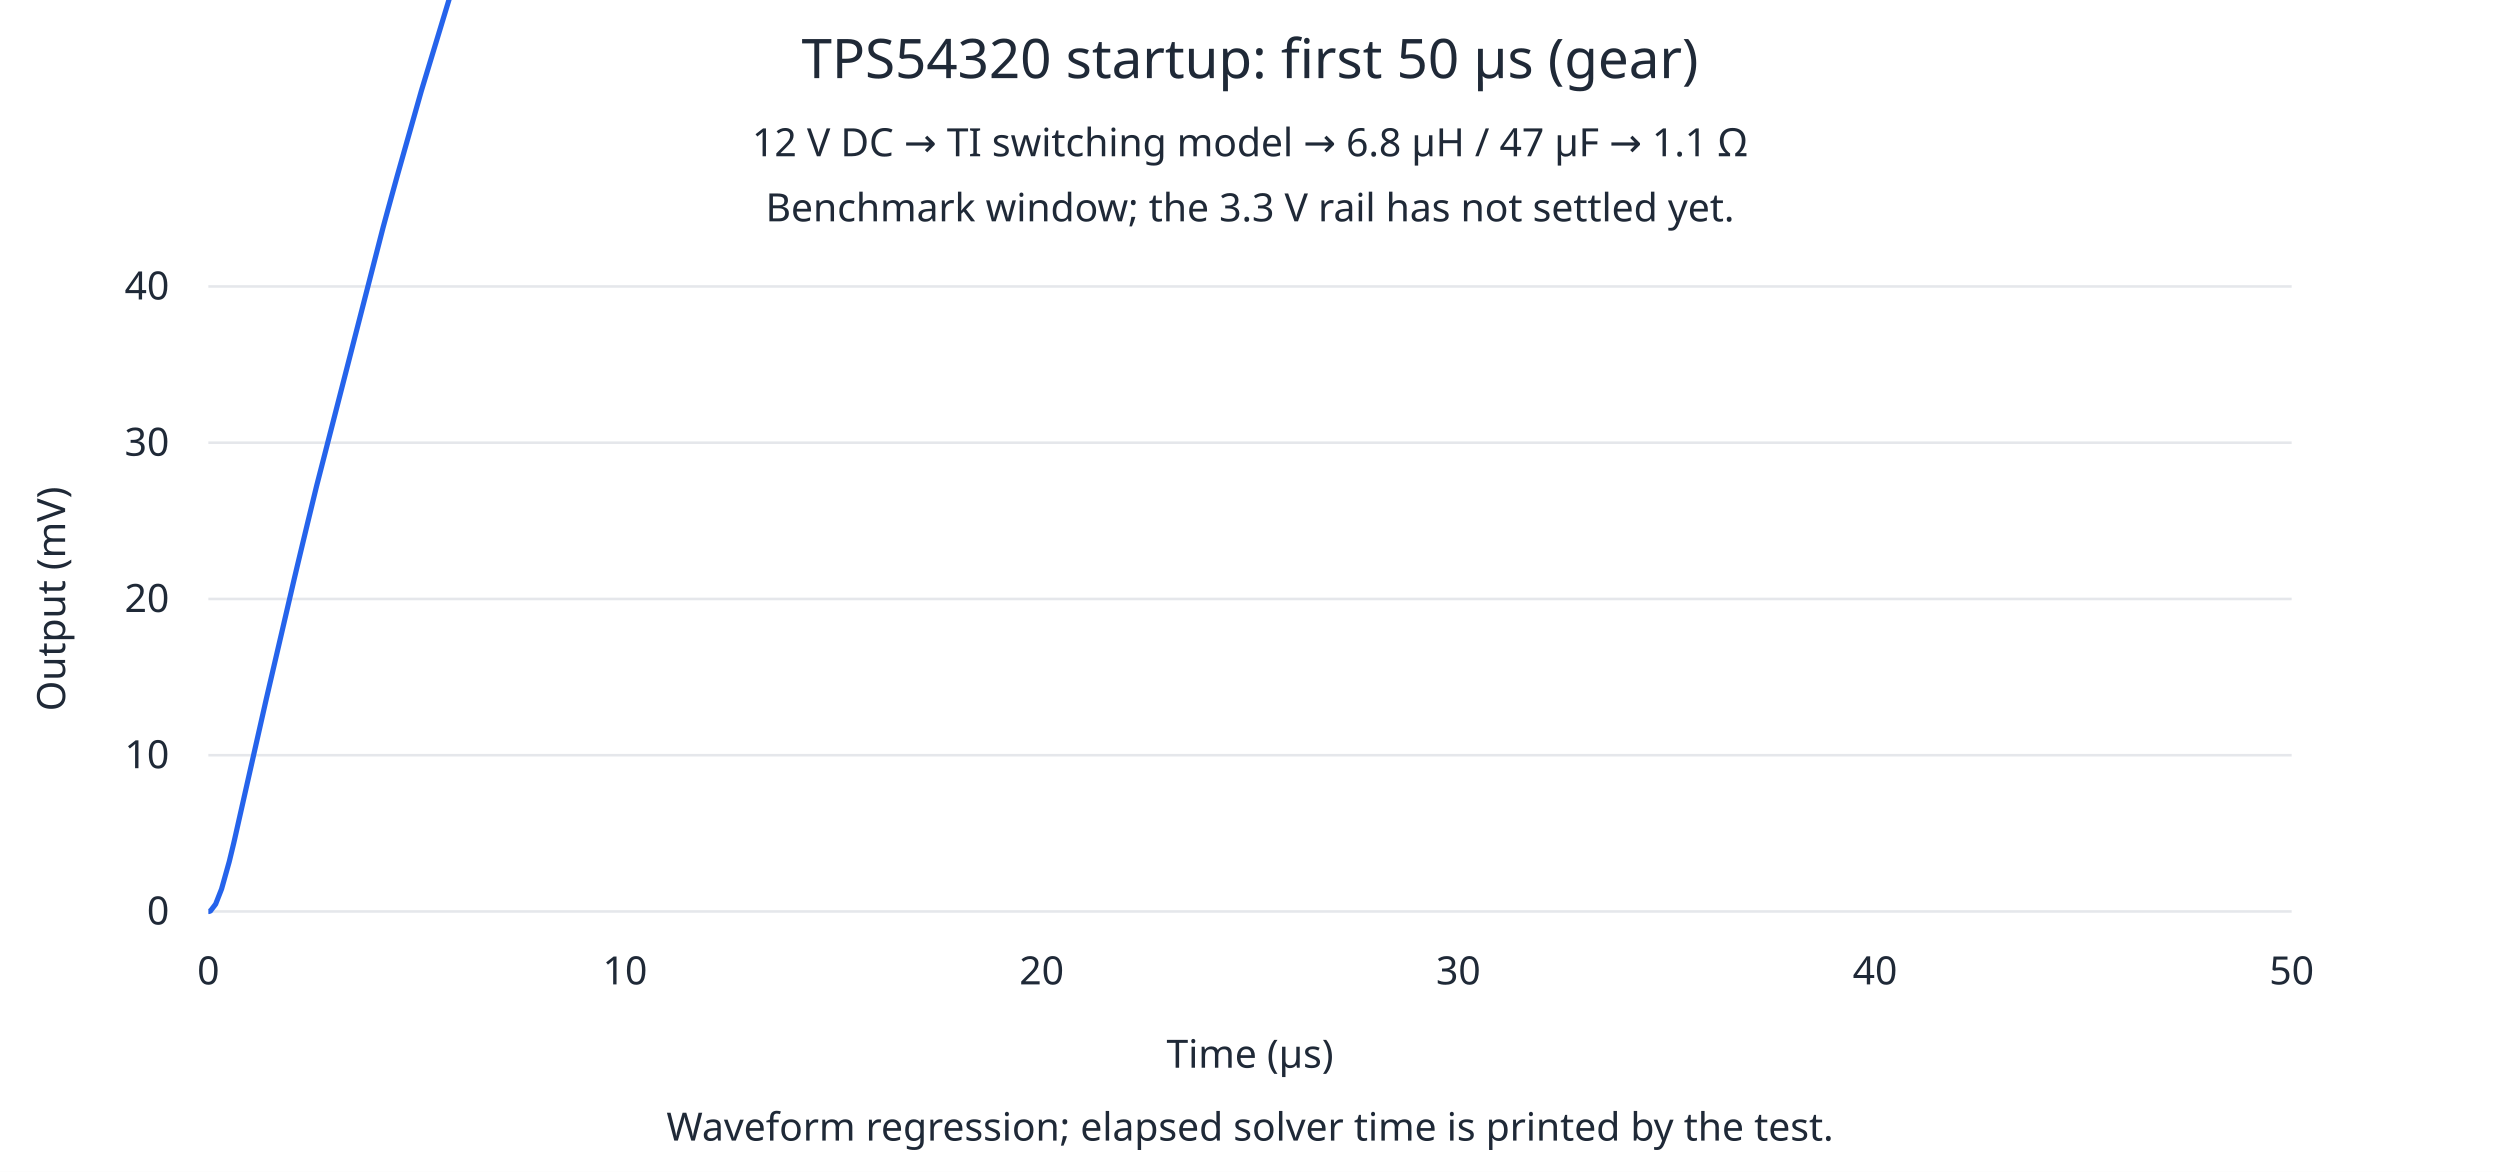
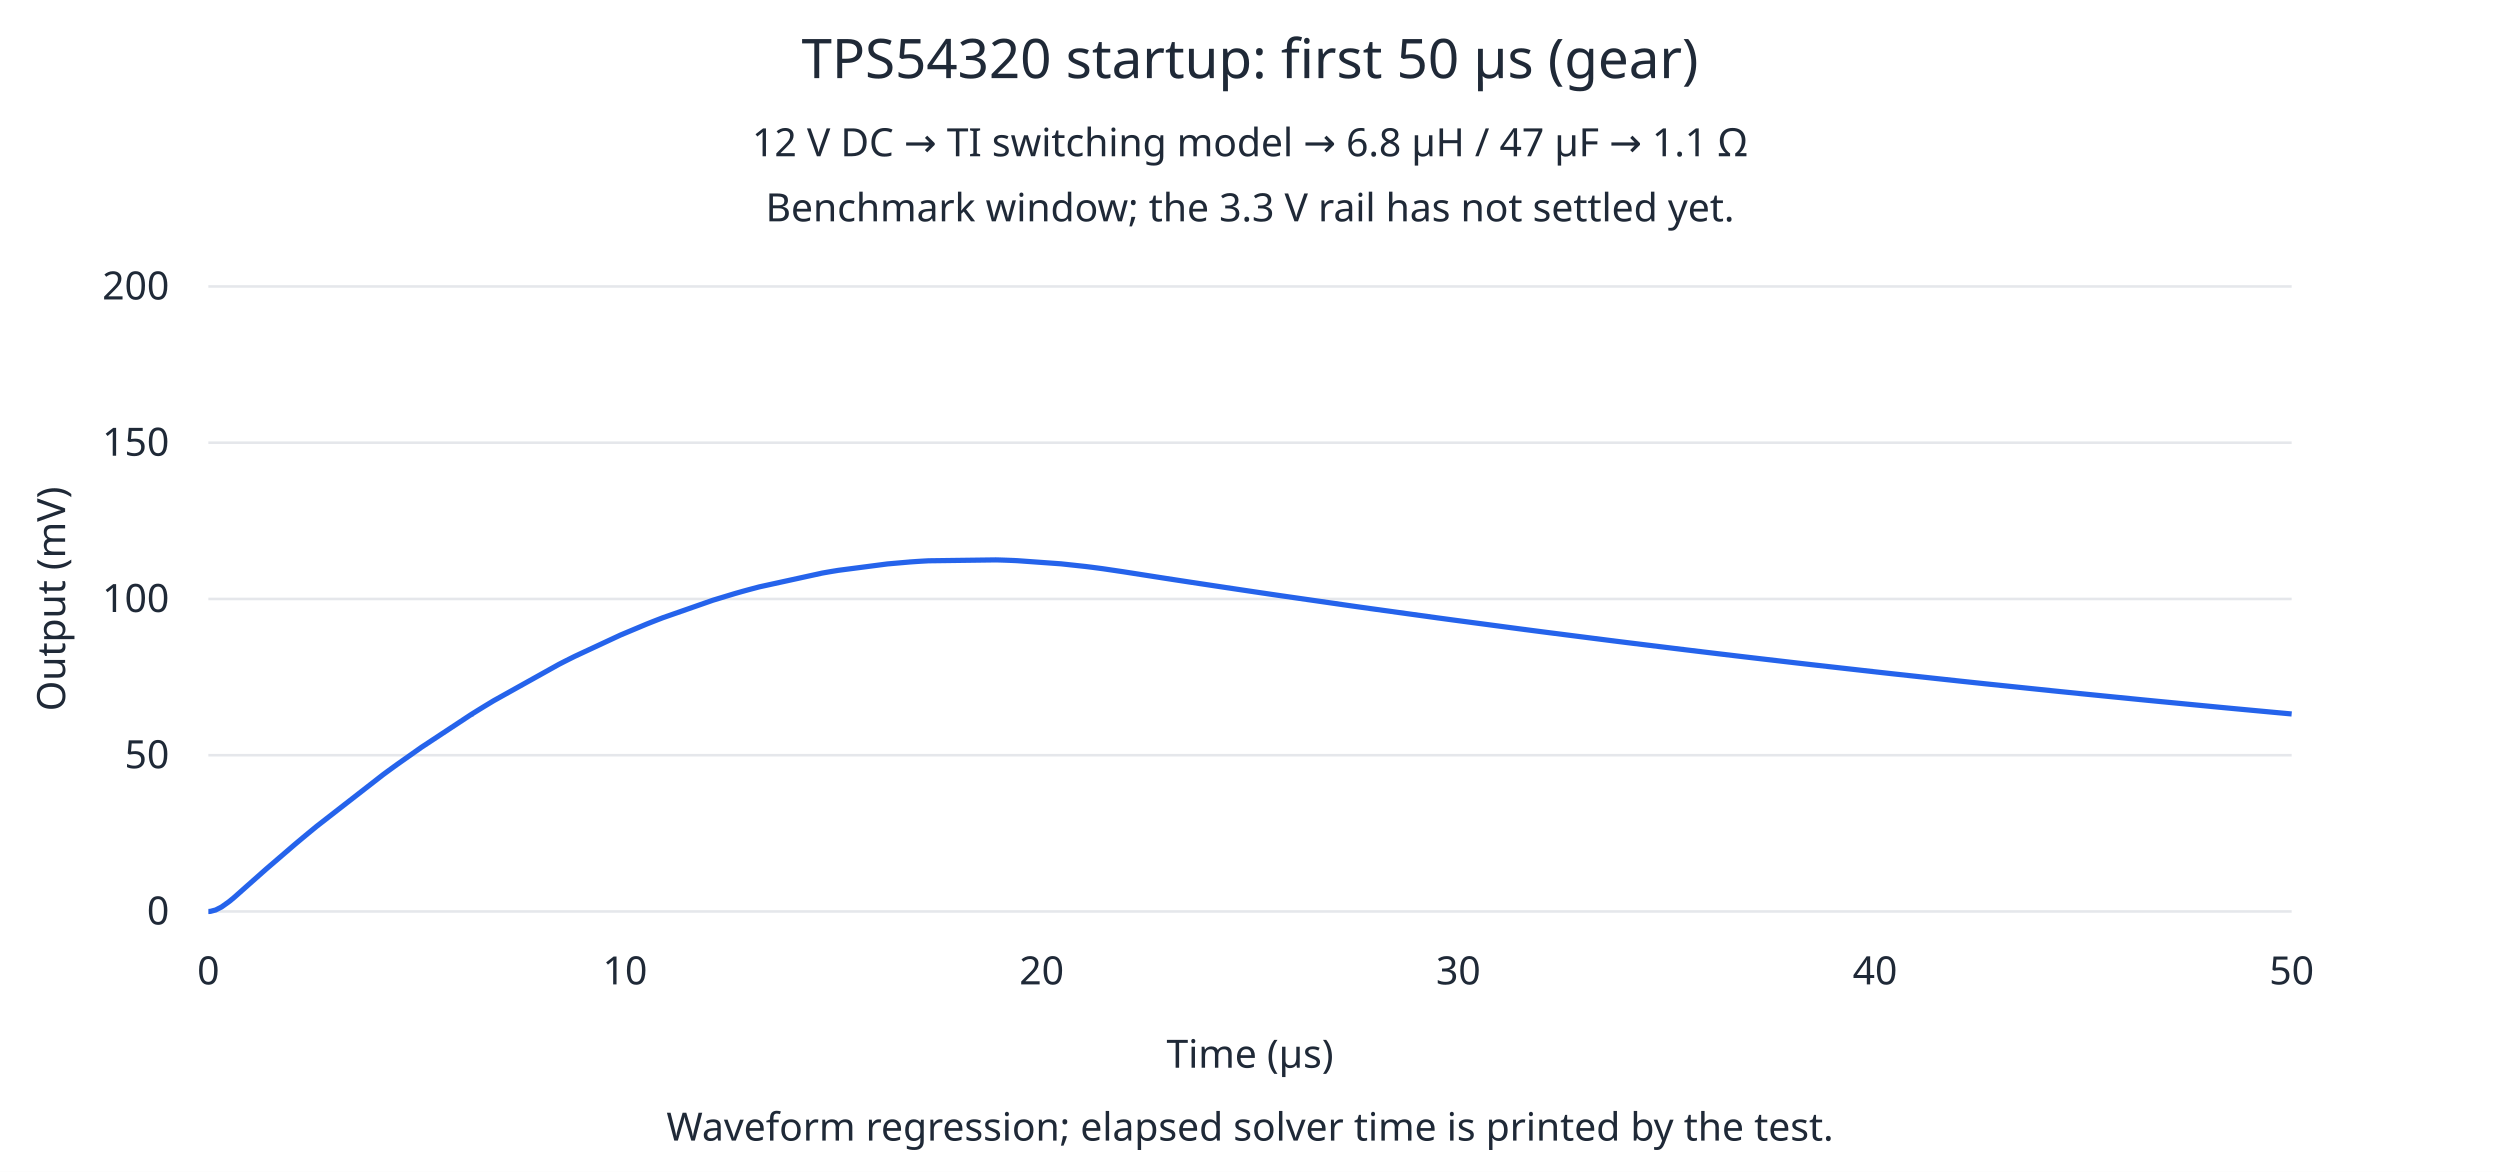
<svg xmlns="http://www.w3.org/2000/svg" width="960" height="450" viewBox="0 0 960 450">
  <rect width="960" height="450" fill="white" />
  <g font-family="sans-serif" font-size="15" fill="#1f2937">
    <text x="480" y="30" text-anchor="middle" font-size="21">TPS54320 startup: first 50 µs (gear)</text>
    <text x="480" y="60" text-anchor="middle">12 V DC → TI switching model → 6.8 µH / 47 µF → 1.1 Ω</text>
    <text x="480" y="85" text-anchor="middle">Benchmark window; the 3.3 V rail has not settled yet.</text>
    <line x1="80" y1="350" x2="880" y2="350" stroke="#e5e7eb" />
    <text x="65" y="355" text-anchor="end">0</text>
    <line x1="80" y1="290" x2="880" y2="290" stroke="#e5e7eb" />
-     <text x="65" y="295" text-anchor="end">10</text>
+     <text x="65" y="295" text-anchor="end">50</text>
    <line x1="80" y1="230" x2="880" y2="230" stroke="#e5e7eb" />
-     <text x="65" y="235" text-anchor="end">20</text>
+     <text x="65" y="235" text-anchor="end">100</text>
    <line x1="80" y1="170" x2="880" y2="170" stroke="#e5e7eb" />
-     <text x="65" y="175" text-anchor="end">30</text>
+     <text x="65" y="175" text-anchor="end">150</text>
    <line x1="80" y1="110" x2="880" y2="110" stroke="#e5e7eb" />
-     <text x="65" y="115" text-anchor="end">40</text>
+     <text x="65" y="115" text-anchor="end">200</text>
    <text x="80" y="378" text-anchor="middle">0</text>
    <text x="240" y="378" text-anchor="middle">10</text>
    <text x="400" y="378" text-anchor="middle">20</text>
    <text x="560" y="378" text-anchor="middle">30</text>
    <text x="720" y="378" text-anchor="middle">40</text>
    <text x="880" y="378" text-anchor="middle">50</text>
-     <polyline points="80.016,350.000 80.016,350.000 80.019,350.000 80.027,350.000 80.029,350.000 80.031,350.000 80.034,350.000 80.035,350.000 80.038,350.000 80.038,350.000 80.039,350.000 80.040,350.000 80.043,350.000 80.046,350.000 80.050,350.000 80.051,350.000 80.064,350.000 80.064,350.000 80.069,350.000 80.074,350.000 80.075,350.000 80.081,350.000 80.133,349.998 80.215,349.991 80.228,349.990 80.232,349.989 80.260,349.985 80.324,349.973 80.334,349.971 80.345,349.968 80.358,349.965 80.370,349.962 80.390,349.957 80.403,349.954 80.443,349.943 80.491,349.929 80.588,349.893 80.844,349.764 82.811,347.169 85.081,341.372 88.000,330.978 88.068,330.711 88.165,330.325 89.685,324.046 90.019,322.620 95.211,299.583 102.068,269.240 102.068,269.237 102.090,269.143 102.103,269.086 102.199,268.664 102.303,268.208 113.023,222.131 113.413,220.488 113.429,220.419 113.432,220.406 113.434,220.400 113.458,220.298 113.555,219.889 113.629,219.580 113.677,219.374 113.711,219.234 113.725,219.172 113.730,219.153 113.735,219.133 113.755,219.048 113.759,219.032 113.767,218.996 113.812,218.810 113.833,218.719 113.931,218.306 114.395,216.359 116.289,208.437 118.184,200.566 121.578,186.603 147.123,87.272 147.143,87.198 147.153,87.164 147.157,87.150 147.157,87.148 147.190,87.027 147.287,86.670 147.352,86.428 147.400,86.253 147.434,86.128 147.446,86.085 147.453,86.059 147.457,86.045 147.468,86.003 147.480,85.959 147.486,85.935 147.499,85.887 147.535,85.754 147.584,85.576 147.681,85.219 148.628,81.740 150.519,74.844 152.578,67.397 161.786,34.933 180.854,-27.911 180.869,-27.958 180.876,-27.981 180.880,-27.992 180.881,-27.995 180.939,-28.178 181.036,-28.482 181.082,-28.626 181.146,-28.827 181.157,-28.862 181.172,-28.907 181.176,-28.922 181.181,-28.939 181.202,-29.002 181.206,-29.015 181.216,-29.046 181.258,-29.180 181.285,-29.262 181.382,-29.568 181.941,-31.313 183.831,-37.185 185.743,-43.064 189.555,-54.601 214.570,-124.327 214.588,-124.375 214.599,-124.401 214.602,-124.410 214.603,-124.413 214.628,-124.477 214.725,-124.727 214.799,-124.917 214.846,-125.039 214.880,-125.126 214.893,-125.160 214.899,-125.175 214.903,-125.185 214.916,-125.219 214.927,-125.247 214.933,-125.264 214.946,-125.296 214.984,-125.395 215.055,-125.576 215.159,-125.845 216.563,-129.434 218.454,-134.216 220.675,-139.757 238.276,-180.739 248.304,-201.761 248.321,-201.795 248.323,-201.801 248.326,-201.805 248.340,-201.834 248.438,-202.031 248.520,-202.195 248.551,-202.258 248.597,-202.351 248.614,-202.385 248.621,-202.400 248.625,-202.408 248.637,-202.430 248.649,-202.456 248.656,-202.470 248.670,-202.498 248.710,-202.577 248.783,-202.723 248.892,-202.942 250.383,-205.909 252.274,-209.619 254.528,-213.963 273.817,-247.661 282.027,-260.126 282.044,-260.151 282.048,-260.156 282.048,-260.157 282.072,-260.191 282.169,-260.332 282.243,-260.438 282.283,-260.497 282.322,-260.554 282.333,-260.569 282.344,-260.584 282.348,-260.590 282.359,-260.607 282.371,-260.624 282.378,-260.633 282.390,-260.652 282.427,-260.705 282.460,-260.752 282.557,-260.892 283.217,-261.840 285.106,-264.514 287.053,-267.207 291.556,-273.196 315.739,-299.701 315.754,-299.715 315.767,-299.727 315.770,-299.729 315.772,-299.731 315.793,-299.750 315.890,-299.837 315.967,-299.906 316.001,-299.937 316.041,-299.973 316.058,-299.987 316.067,-299.996 316.071,-300.000 316.082,-300.010 316.095,-300.021 316.102,-300.027 316.116,-300.040 316.155,-300.075 316.227,-300.139 316.334,-300.234 317.799,-301.522 319.690,-303.133 321.934,-304.971 340.750,-317.238 349.472,-321.044 349.487,-321.050 349.491,-321.052 349.494,-321.053 349.497,-321.054 349.578,-321.083 349.676,-321.119 349.701,-321.129 349.761,-321.150 349.783,-321.158 349.790,-321.161 349.794,-321.162 349.806,-321.167 349.818,-321.171 349.825,-321.174 349.857,-321.185 349.883,-321.195 349.974,-321.228 350.151,-321.292 352.018,-321.934 353.909,-322.531 356.527,-323.267 382.403,-325.006 383.194,-324.903 383.212,-324.901 383.215,-324.900 383.216,-324.900 383.238,-324.897 383.335,-324.884 383.412,-324.873 383.450,-324.868 383.489,-324.863 383.505,-324.860 383.512,-324.860 383.516,-324.859 383.527,-324.857 383.539,-324.856 383.545,-324.855 383.559,-324.853 383.596,-324.848 383.665,-324.838 383.767,-324.823 385.103,-324.619 386.994,-324.285 389.191,-323.833 390.607,-323.505 407.420,-317.453 416.917,-312.313 416.930,-312.305 416.936,-312.302 416.939,-312.300 416.941,-312.299 417.007,-312.259 417.104,-312.200 417.144,-312.176 417.205,-312.138 417.216,-312.132 417.230,-312.123 417.236,-312.120 417.240,-312.117 417.253,-312.109 417.264,-312.103 417.270,-312.099 417.289,-312.087 417.328,-312.064 417.410,-312.014 417.543,-311.932 419.254,-310.863 421.145,-309.637 423.534,-308.022 431.182,-302.356 447.333,-289.742 450.640,-287.190 450.656,-287.177 450.659,-287.175 450.662,-287.173 450.666,-287.169 450.754,-287.102 450.854,-287.025 450.874,-287.009 450.929,-286.967 450.946,-286.954 450.958,-286.945 450.962,-286.942 450.973,-286.933 450.986,-286.923 450.992,-286.918 451.004,-286.909 451.041,-286.881 451.120,-286.820 451.231,-286.735 452.753,-285.564 454.644,-284.113 456.910,-282.378 476.919,-267.265 484.362,-261.735 484.377,-261.724 484.382,-261.721 484.385,-261.719 484.387,-261.717 484.466,-261.658 484.564,-261.586 484.591,-261.566 484.651,-261.522 484.664,-261.512 484.680,-261.501 484.682,-261.498 484.695,-261.489 484.707,-261.481 484.711,-261.477 484.721,-261.470 484.761,-261.440 484.787,-261.421 484.885,-261.349 485.383,-260.981 487.280,-259.581 489.181,-258.182 492.727,-255.581 518.080,-237.301 518.097,-237.289 518.104,-237.284 518.107,-237.281 518.108,-237.281 518.167,-237.239 518.264,-237.170 518.310,-237.138 518.374,-237.092 518.385,-237.085 518.402,-237.073 518.405,-237.071 518.418,-237.061 518.430,-237.053 518.435,-237.049 518.447,-237.040 518.486,-237.013 518.512,-236.995 518.609,-236.926 519.138,-236.550 521.033,-235.208 522.939,-233.861 526.624,-231.266 551.797,-213.843 551.818,-213.829 551.826,-213.823 551.830,-213.821 551.830,-213.820 551.873,-213.792 551.970,-213.725 552.032,-213.683 552.096,-213.640 552.107,-213.632 552.121,-213.622 552.126,-213.619 552.130,-213.616 552.150,-213.603 552.155,-213.599 552.161,-213.595 552.186,-213.578 552.220,-213.555 552.307,-213.496 552.464,-213.389 554.282,-212.152 556.173,-210.868 558.695,-209.161 584.720,-191.842 585.532,-191.310 585.548,-191.300 585.551,-191.298 585.553,-191.297 585.567,-191.288 585.665,-191.223 585.747,-191.170 585.792,-191.141 585.830,-191.116 585.843,-191.107 585.849,-191.103 585.853,-191.101 585.873,-191.087 585.878,-191.084 585.886,-191.079 585.921,-191.056 585.953,-191.035 586.051,-190.971 586.527,-190.660 588.424,-189.421 590.321,-188.186 593.774,-185.944 619.242,-169.694 619.256,-169.685 619.271,-169.676 619.275,-169.674 619.276,-169.673 619.291,-169.663 619.389,-169.602 619.470,-169.551 619.515,-169.522 619.551,-169.500 619.564,-169.492 619.572,-169.487 619.575,-169.485 619.587,-169.477 619.599,-169.470 619.606,-169.466 619.619,-169.457 619.657,-169.433 619.738,-169.383 619.854,-169.309 621.441,-168.314 623.332,-167.131 625.629,-165.697 646.851,-152.634 652.976,-148.926 652.990,-148.918 652.995,-148.915 652.998,-148.913 653.001,-148.911 653.073,-148.868 653.170,-148.809 653.204,-148.789 653.265,-148.752 653.276,-148.746 653.292,-148.736 653.295,-148.734 653.309,-148.725 653.320,-148.719 653.325,-148.716 653.339,-148.708 653.377,-148.685 653.430,-148.653 653.526,-148.594 654.553,-147.976 656.444,-146.839 658.533,-145.586 669.173,-139.252 686.699,-128.995 686.714,-128.986 686.718,-128.984 686.721,-128.982 686.724,-128.981 686.803,-128.935 686.900,-128.879 686.927,-128.863 686.987,-128.828 687.000,-128.821 687.016,-128.811 687.021,-128.809 687.032,-128.802 687.043,-128.796 687.047,-128.794 687.057,-128.788 687.099,-128.763 687.132,-128.744 687.229,-128.688 687.895,-128.303 689.785,-127.211 691.735,-126.088 696.291,-123.473 720.411,-109.866 720.431,-109.855 720.439,-109.850 720.443,-109.848 720.444,-109.848 720.483,-109.826 720.580,-109.772 720.645,-109.736 720.699,-109.706 720.721,-109.694 720.734,-109.687 720.740,-109.683 720.743,-109.681 720.764,-109.670 720.768,-109.667 720.775,-109.664 720.799,-109.650 720.832,-109.632 720.920,-109.583 721.075,-109.497 722.891,-108.489 724.782,-107.443 727.300,-106.052 753.272,-91.955 754.144,-91.490 754.161,-91.481 754.164,-91.479 754.166,-91.478 754.175,-91.473 754.272,-91.421 754.360,-91.374 754.392,-91.357 754.437,-91.333 754.455,-91.324 754.462,-91.320 754.466,-91.318 754.477,-91.312 754.489,-91.306 754.495,-91.302 754.508,-91.295 754.545,-91.276 754.568,-91.263 754.666,-91.211 755.157,-90.949 757.053,-89.939 758.953,-88.930 762.467,-87.070 787.856,-73.858 787.876,-73.848 787.885,-73.844 787.889,-73.841 787.889,-73.841 787.918,-73.827 788.015,-73.777 788.085,-73.741 788.133,-73.717 788.164,-73.701 788.170,-73.697 788.184,-73.690 788.187,-73.689 788.199,-73.682 788.211,-73.676 788.216,-73.674 788.230,-73.667 788.268,-73.647 788.308,-73.627 788.405,-73.577 789.209,-73.166 791.099,-72.200 793.104,-71.178 799.769,-67.798 821.582,-56.924 821.602,-56.915 821.609,-56.911 821.612,-56.909 821.613,-56.909 821.674,-56.879 821.771,-56.832 821.817,-56.809 821.878,-56.779 821.890,-56.773 821.903,-56.767 821.909,-56.764 821.912,-56.762 821.927,-56.755 821.936,-56.750 821.943,-56.747 821.957,-56.740 821.998,-56.720 822.083,-56.678 822.216,-56.613 823.928,-55.772 825.819,-54.846 828.208,-53.678 851.904,-42.278 855.316,-40.663 855.331,-40.656 855.335,-40.654 855.335,-40.654 855.370,-40.638 855.467,-40.592 855.536,-40.559 855.587,-40.535 855.612,-40.523 855.628,-40.516 855.632,-40.514 855.638,-40.511 855.655,-40.503 855.660,-40.501 855.666,-40.498 855.688,-40.487 855.714,-40.475 855.770,-40.449 855.868,-40.403 856.968,-39.884 858.859,-38.993 860.972,-38.001 872.941,-32.427 880.000,-29.178" fill="none" stroke="#2563eb" stroke-width="2" />
+     <polyline points="80.016,350.000 80.016,350.000 80.019,350.000 80.027,350.000 80.029,350.000 80.031,350.000 80.034,350.000 80.035,350.000 80.038,350.000 80.038,350.000 80.039,350.000 80.040,350.000 80.043,350.000 80.046,350.000 80.050,350.000 80.051,350.000 80.064,350.000 80.064,350.000 80.069,350.000 80.074,350.000 80.075,350.000 80.081,350.000 80.133,350.000 80.215,349.998 80.228,349.998 80.232,349.998 80.260,349.997 80.324,349.995 80.334,349.994 80.345,349.994 80.358,349.993 80.370,349.992 80.390,349.991 80.403,349.991 80.443,349.989 80.491,349.986 80.588,349.979 80.844,349.953 82.811,349.434 85.081,348.274 88.000,346.196 88.068,346.142 88.165,346.065 89.685,344.809 90.019,344.524 95.211,339.917 102.068,333.848 102.068,333.847 102.090,333.829 102.103,333.817 102.199,333.733 102.303,333.642 113.023,324.426 113.413,324.098 113.429,324.084 113.432,324.081 113.434,324.080 113.458,324.060 113.555,323.978 113.629,323.916 113.677,323.875 113.711,323.847 113.725,323.834 113.730,323.831 113.735,323.827 113.755,323.810 113.759,323.806 113.767,323.799 113.812,323.762 113.833,323.744 113.931,323.661 114.395,323.272 116.289,321.687 118.184,320.113 121.578,317.321 147.123,297.454 147.143,297.440 147.153,297.433 147.157,297.430 147.157,297.430 147.190,297.405 147.287,297.334 147.352,297.286 147.400,297.251 147.434,297.226 147.446,297.217 147.453,297.212 147.457,297.209 147.468,297.201 147.480,297.192 147.486,297.187 147.499,297.177 147.535,297.151 147.584,297.115 147.681,297.044 148.628,296.348 150.519,294.969 152.578,293.479 161.786,286.987 180.854,274.418 180.869,274.408 180.876,274.404 180.880,274.402 180.881,274.401 180.939,274.364 181.036,274.304 181.082,274.275 181.146,274.235 181.157,274.228 181.172,274.219 181.176,274.216 181.181,274.212 181.202,274.200 181.206,274.197 181.216,274.191 181.258,274.164 181.285,274.148 181.382,274.086 181.941,273.737 183.831,272.563 185.743,271.387 189.555,269.080 214.570,255.135 214.588,255.125 214.599,255.120 214.602,255.118 214.603,255.117 214.628,255.105 214.725,255.055 214.799,255.017 214.846,254.992 214.880,254.975 214.893,254.968 214.899,254.965 214.903,254.963 214.916,254.956 214.927,254.951 214.933,254.947 214.946,254.941 214.984,254.921 215.055,254.885 215.159,254.831 216.563,254.113 218.454,253.157 220.675,252.049 238.276,243.852 248.304,239.648 248.321,239.641 248.323,239.640 248.326,239.639 248.340,239.633 248.438,239.594 248.520,239.561 248.551,239.548 248.597,239.530 248.614,239.523 248.621,239.520 248.625,239.518 248.637,239.514 248.649,239.509 248.656,239.506 248.670,239.500 248.710,239.485 248.783,239.455 248.892,239.412 250.383,238.818 252.274,238.076 254.528,237.207 273.817,230.468 282.027,227.975 282.044,227.970 282.048,227.969 282.048,227.969 282.072,227.962 282.169,227.934 282.243,227.912 282.283,227.901 282.322,227.889 282.333,227.886 282.344,227.883 282.348,227.882 282.359,227.879 282.371,227.875 282.378,227.873 282.390,227.870 282.427,227.859 282.460,227.850 282.557,227.822 283.217,227.632 285.106,227.097 287.053,226.559 291.556,225.361 315.739,220.060 315.754,220.057 315.767,220.055 315.770,220.054 315.772,220.054 315.793,220.050 315.890,220.033 315.967,220.019 316.001,220.013 316.041,220.005 316.058,220.003 316.067,220.001 316.071,220.000 316.082,219.998 316.095,219.996 316.102,219.995 316.116,219.992 316.155,219.985 316.227,219.972 316.334,219.953 317.799,219.696 319.690,219.373 321.934,219.006 340.750,216.552 349.472,215.791 349.487,215.790 349.491,215.790 349.494,215.789 349.497,215.789 349.578,215.783 349.676,215.776 349.701,215.774 349.761,215.770 349.783,215.768 349.790,215.768 349.794,215.768 349.806,215.767 349.818,215.766 349.825,215.765 349.857,215.763 349.883,215.761 349.974,215.754 350.151,215.742 352.018,215.613 353.909,215.494 356.527,215.347 382.403,214.999 383.194,215.019 383.212,215.020 383.215,215.020 383.216,215.020 383.238,215.021 383.335,215.023 383.412,215.025 383.450,215.026 383.489,215.027 383.505,215.028 383.512,215.028 383.516,215.028 383.527,215.029 383.539,215.029 383.545,215.029 383.559,215.029 383.596,215.030 383.665,215.032 383.767,215.035 385.103,215.076 386.994,215.143 389.191,215.233 390.607,215.299 407.420,216.509 416.917,217.537 416.930,217.539 416.936,217.540 416.939,217.540 416.941,217.540 417.007,217.548 417.104,217.560 417.144,217.565 417.205,217.572 417.216,217.574 417.230,217.575 417.236,217.576 417.240,217.577 417.253,217.578 417.264,217.579 417.270,217.580 417.289,217.583 417.328,217.587 417.410,217.597 417.543,217.614 419.254,217.827 421.145,218.073 423.534,218.396 431.182,219.529 447.333,222.052 450.640,222.562 450.656,222.565 450.659,222.565 450.662,222.565 450.666,222.566 450.754,222.580 450.854,222.595 450.874,222.598 450.929,222.607 450.946,222.609 450.958,222.611 450.962,222.612 450.973,222.613 450.986,222.615 450.992,222.616 451.004,222.618 451.041,222.624 451.120,222.636 451.231,222.653 452.753,222.887 454.644,223.177 456.910,223.524 476.919,226.547 484.362,227.653 484.377,227.655 484.382,227.656 484.385,227.656 484.387,227.657 484.466,227.668 484.564,227.683 484.591,227.687 484.651,227.696 484.664,227.698 484.680,227.700 484.682,227.700 484.695,227.702 484.707,227.704 484.711,227.705 484.721,227.706 484.761,227.712 484.787,227.716 484.885,227.730 485.383,227.804 487.280,228.084 489.181,228.364 492.727,228.884 518.080,232.540 518.097,232.542 518.104,232.543 518.107,232.544 518.108,232.544 518.167,232.552 518.264,232.566 518.310,232.572 518.374,232.582 518.385,232.583 518.402,232.585 518.405,232.586 518.418,232.588 518.430,232.589 518.435,232.590 518.447,232.592 518.486,232.597 518.512,232.601 518.609,232.615 519.138,232.690 521.033,232.958 522.939,233.228 526.624,233.747 551.797,237.231 551.818,237.234 551.826,237.235 551.830,237.236 551.830,237.236 551.873,237.242 551.970,237.255 552.032,237.263 552.096,237.272 552.107,237.274 552.121,237.276 552.126,237.276 552.130,237.277 552.150,237.279 552.155,237.280 552.161,237.281 552.186,237.284 552.220,237.289 552.307,237.301 552.464,237.322 554.282,237.570 556.173,237.826 558.695,238.168 584.720,241.632 585.532,241.738 585.548,241.740 585.551,241.740 585.553,241.741 585.567,241.742 585.665,241.755 585.747,241.766 585.792,241.772 585.830,241.777 585.843,241.779 585.849,241.779 585.853,241.780 585.873,241.783 585.878,241.783 585.886,241.784 585.921,241.789 585.953,241.793 586.051,241.806 586.527,241.868 588.424,242.116 590.321,242.363 593.774,242.811 619.242,246.061 619.256,246.063 619.271,246.065 619.275,246.065 619.276,246.065 619.291,246.067 619.389,246.080 619.470,246.090 619.515,246.096 619.551,246.100 619.564,246.102 619.572,246.103 619.575,246.103 619.587,246.105 619.599,246.106 619.606,246.107 619.619,246.109 619.657,246.113 619.738,246.123 619.854,246.138 621.441,246.337 623.332,246.574 625.629,246.861 646.851,249.473 652.976,250.215 652.990,250.216 652.995,250.217 652.998,250.217 653.001,250.218 653.073,250.226 653.170,250.238 653.204,250.242 653.265,250.250 653.276,250.251 653.292,250.253 653.295,250.253 653.309,250.255 653.320,250.256 653.325,250.257 653.339,250.258 653.377,250.263 653.430,250.269 653.526,250.281 654.553,250.405 656.444,250.632 658.533,250.883 669.173,252.150 686.699,254.201 686.714,254.203 686.718,254.203 686.721,254.204 686.724,254.204 686.803,254.213 686.900,254.224 686.927,254.227 686.987,254.234 687.000,254.236 687.016,254.238 687.021,254.238 687.032,254.240 687.043,254.241 687.047,254.241 687.057,254.242 687.099,254.247 687.132,254.251 687.229,254.262 687.895,254.339 689.785,254.558 691.735,254.782 696.291,255.305 720.411,258.027 720.431,258.029 720.439,258.030 720.443,258.030 720.444,258.030 720.483,258.035 720.580,258.046 720.645,258.053 720.699,258.059 720.721,258.061 720.734,258.063 720.740,258.063 720.743,258.064 720.764,258.066 720.768,258.067 720.775,258.067 720.799,258.070 720.832,258.074 720.920,258.083 721.075,258.101 722.891,258.302 724.782,258.511 727.300,258.790 753.272,261.609 754.144,261.702 754.161,261.704 754.164,261.704 754.166,261.704 754.175,261.705 754.272,261.716 754.360,261.725 754.392,261.729 754.437,261.733 754.455,261.735 754.462,261.736 754.466,261.736 754.477,261.738 754.489,261.739 754.495,261.740 754.508,261.741 754.545,261.745 754.568,261.747 754.666,261.758 755.157,261.810 757.053,262.012 758.953,262.214 762.467,262.586 787.856,265.228 787.876,265.230 787.885,265.231 787.889,265.232 787.889,265.232 787.918,265.235 788.015,265.245 788.085,265.252 788.133,265.257 788.164,265.260 788.170,265.261 788.184,265.262 788.187,265.262 788.199,265.264 788.211,265.265 788.216,265.265 788.230,265.267 788.268,265.271 788.308,265.275 788.405,265.285 789.209,265.367 791.099,265.560 793.104,265.764 799.769,266.440 821.582,268.615 821.602,268.617 821.609,268.618 821.612,268.618 821.613,268.618 821.674,268.624 821.771,268.634 821.817,268.638 821.878,268.644 821.890,268.645 821.903,268.647 821.909,268.647 821.912,268.648 821.927,268.649 821.936,268.650 821.943,268.651 821.957,268.652 821.998,268.656 822.083,268.664 822.216,268.677 823.928,268.846 825.819,269.031 828.208,269.264 851.904,271.544 855.316,271.867 855.331,271.869 855.335,271.869 855.335,271.869 855.370,271.872 855.467,271.882 855.536,271.888 855.587,271.893 855.612,271.895 855.628,271.897 855.632,271.897 855.638,271.898 855.655,271.899 855.660,271.900 855.666,271.900 855.688,271.903 855.714,271.905 855.770,271.910 855.868,271.919 856.968,272.023 858.859,272.201 860.972,272.400 872.941,273.515 880.000,274.164" fill="none" stroke="#2563eb" stroke-width="2" />
    <text x="480" y="410" text-anchor="middle">Time (µs)</text>
    <text transform="translate(25 230) rotate(-90)" text-anchor="middle">Output (mV)</text>
    <text x="480" y="438" text-anchor="middle">Waveform regression; elapsed solver time is printed by the test.</text>
  </g>
</svg>
